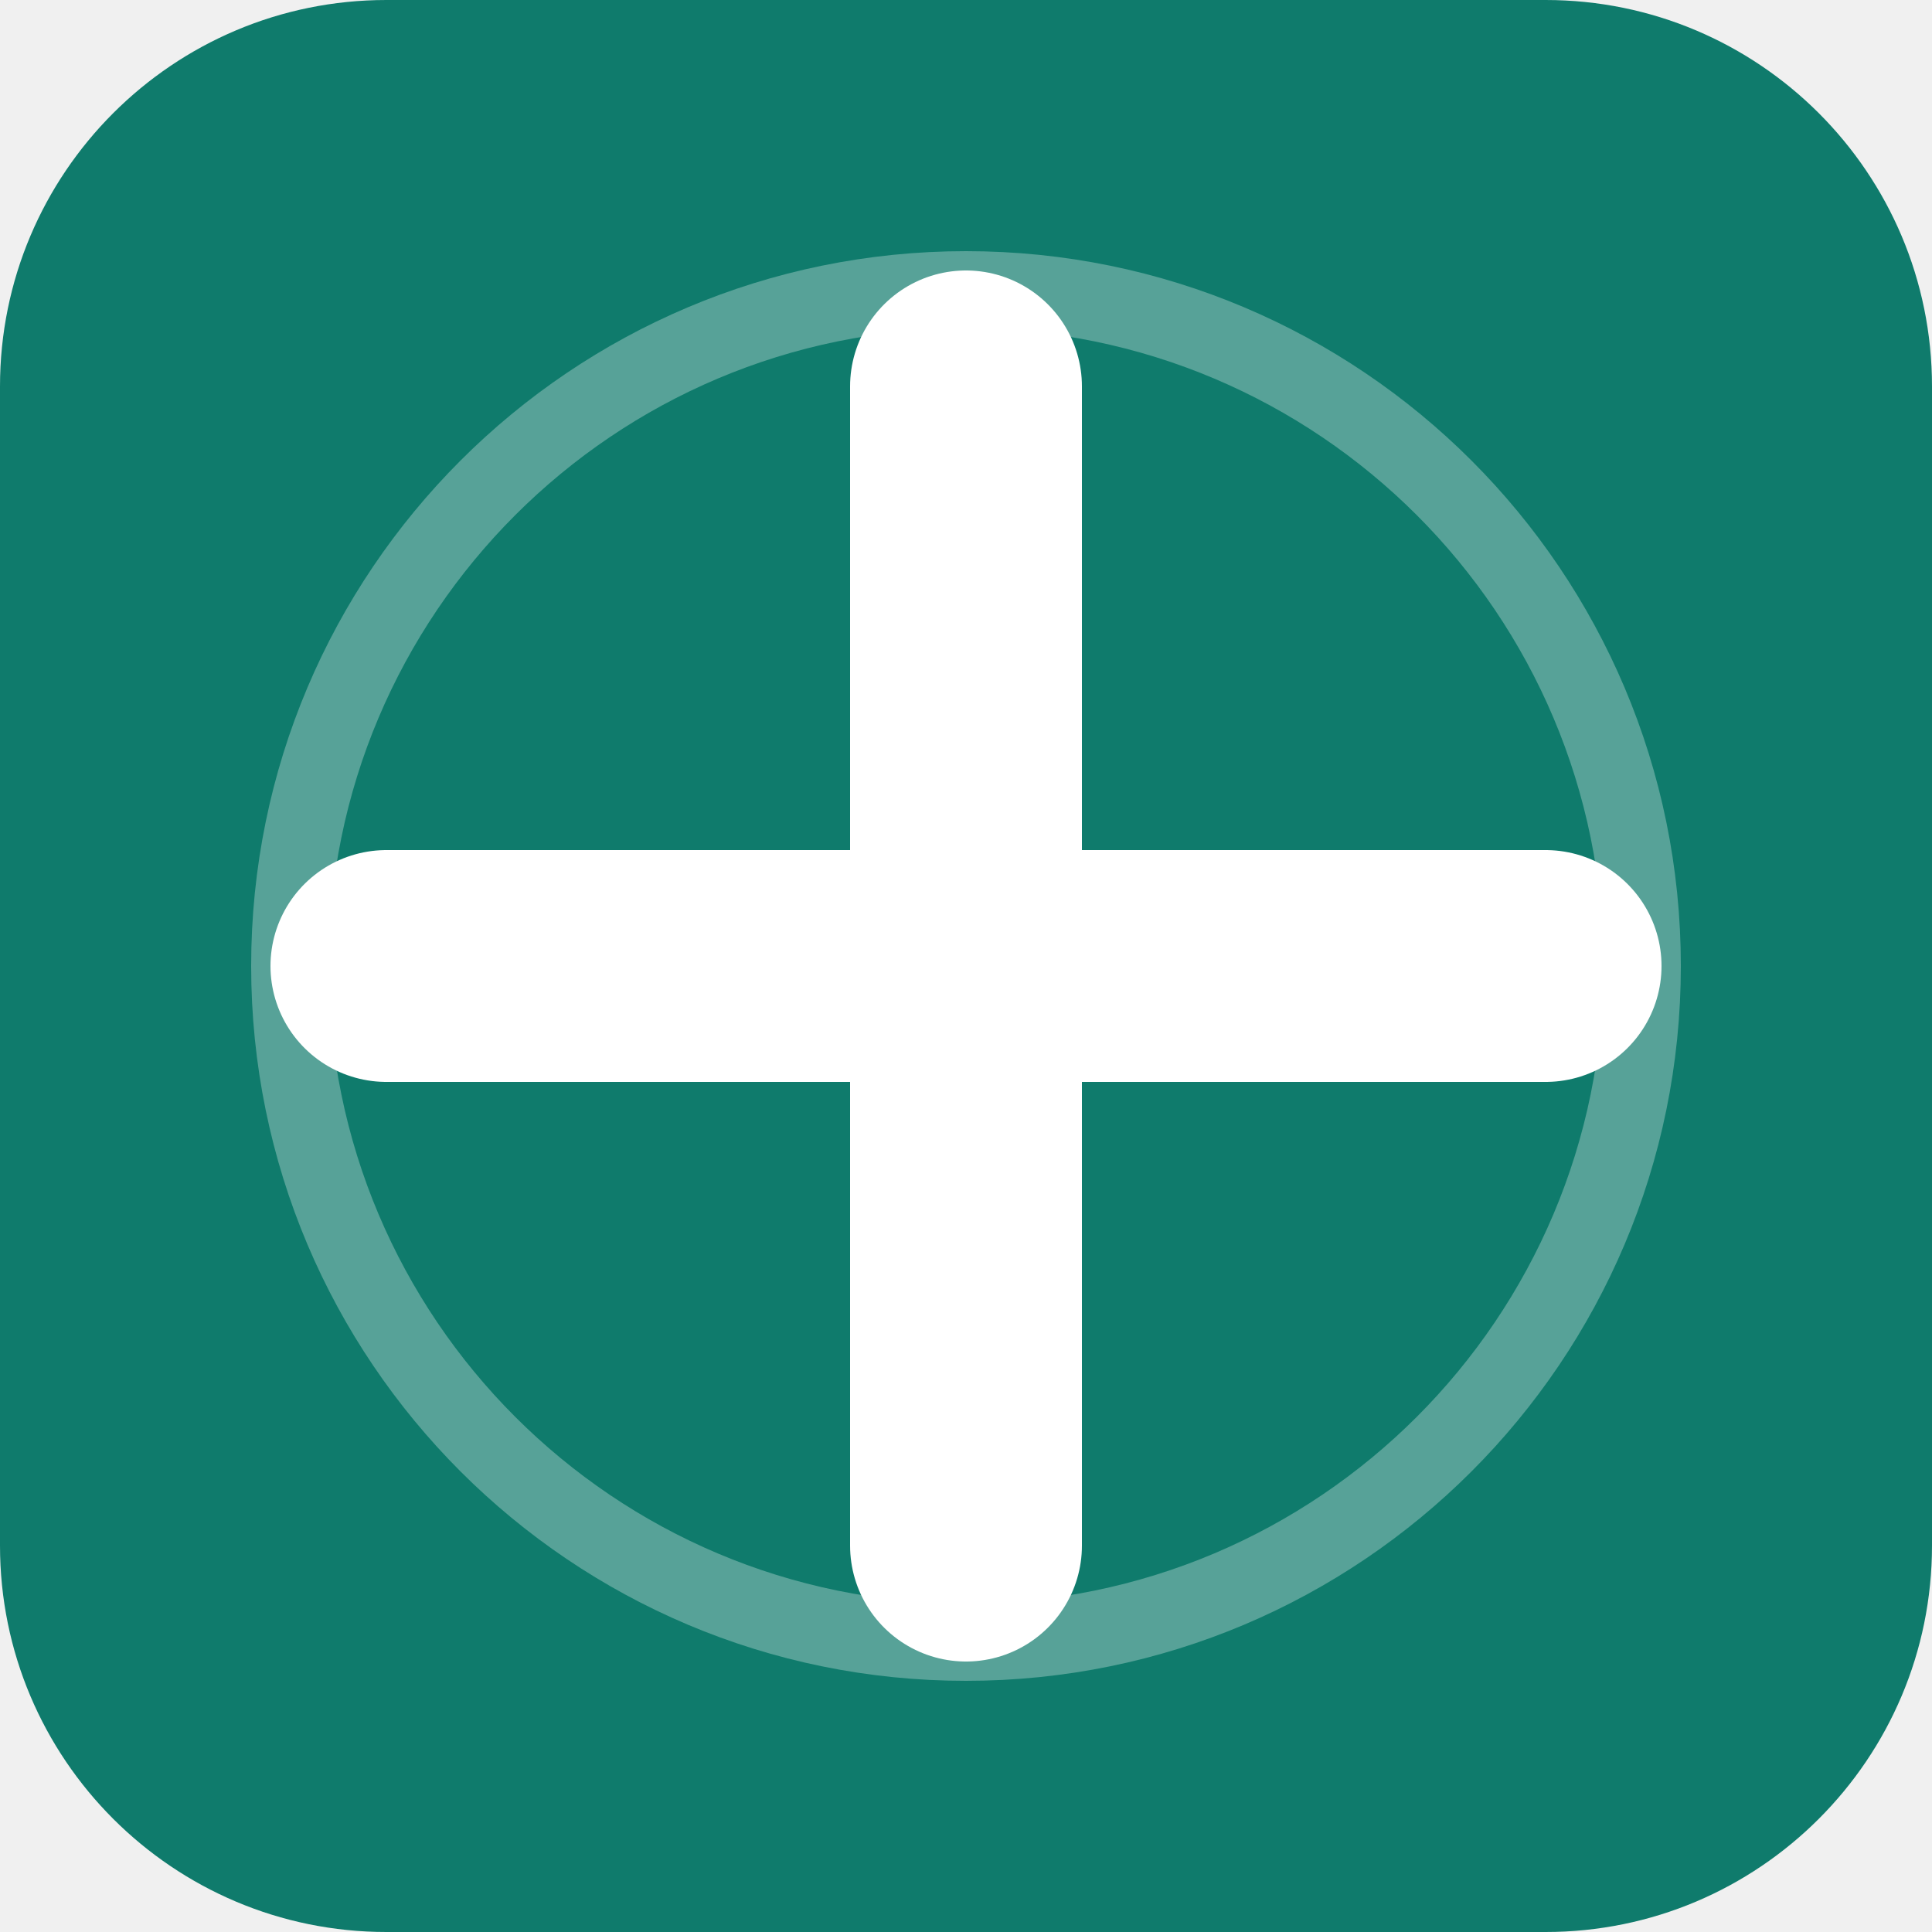
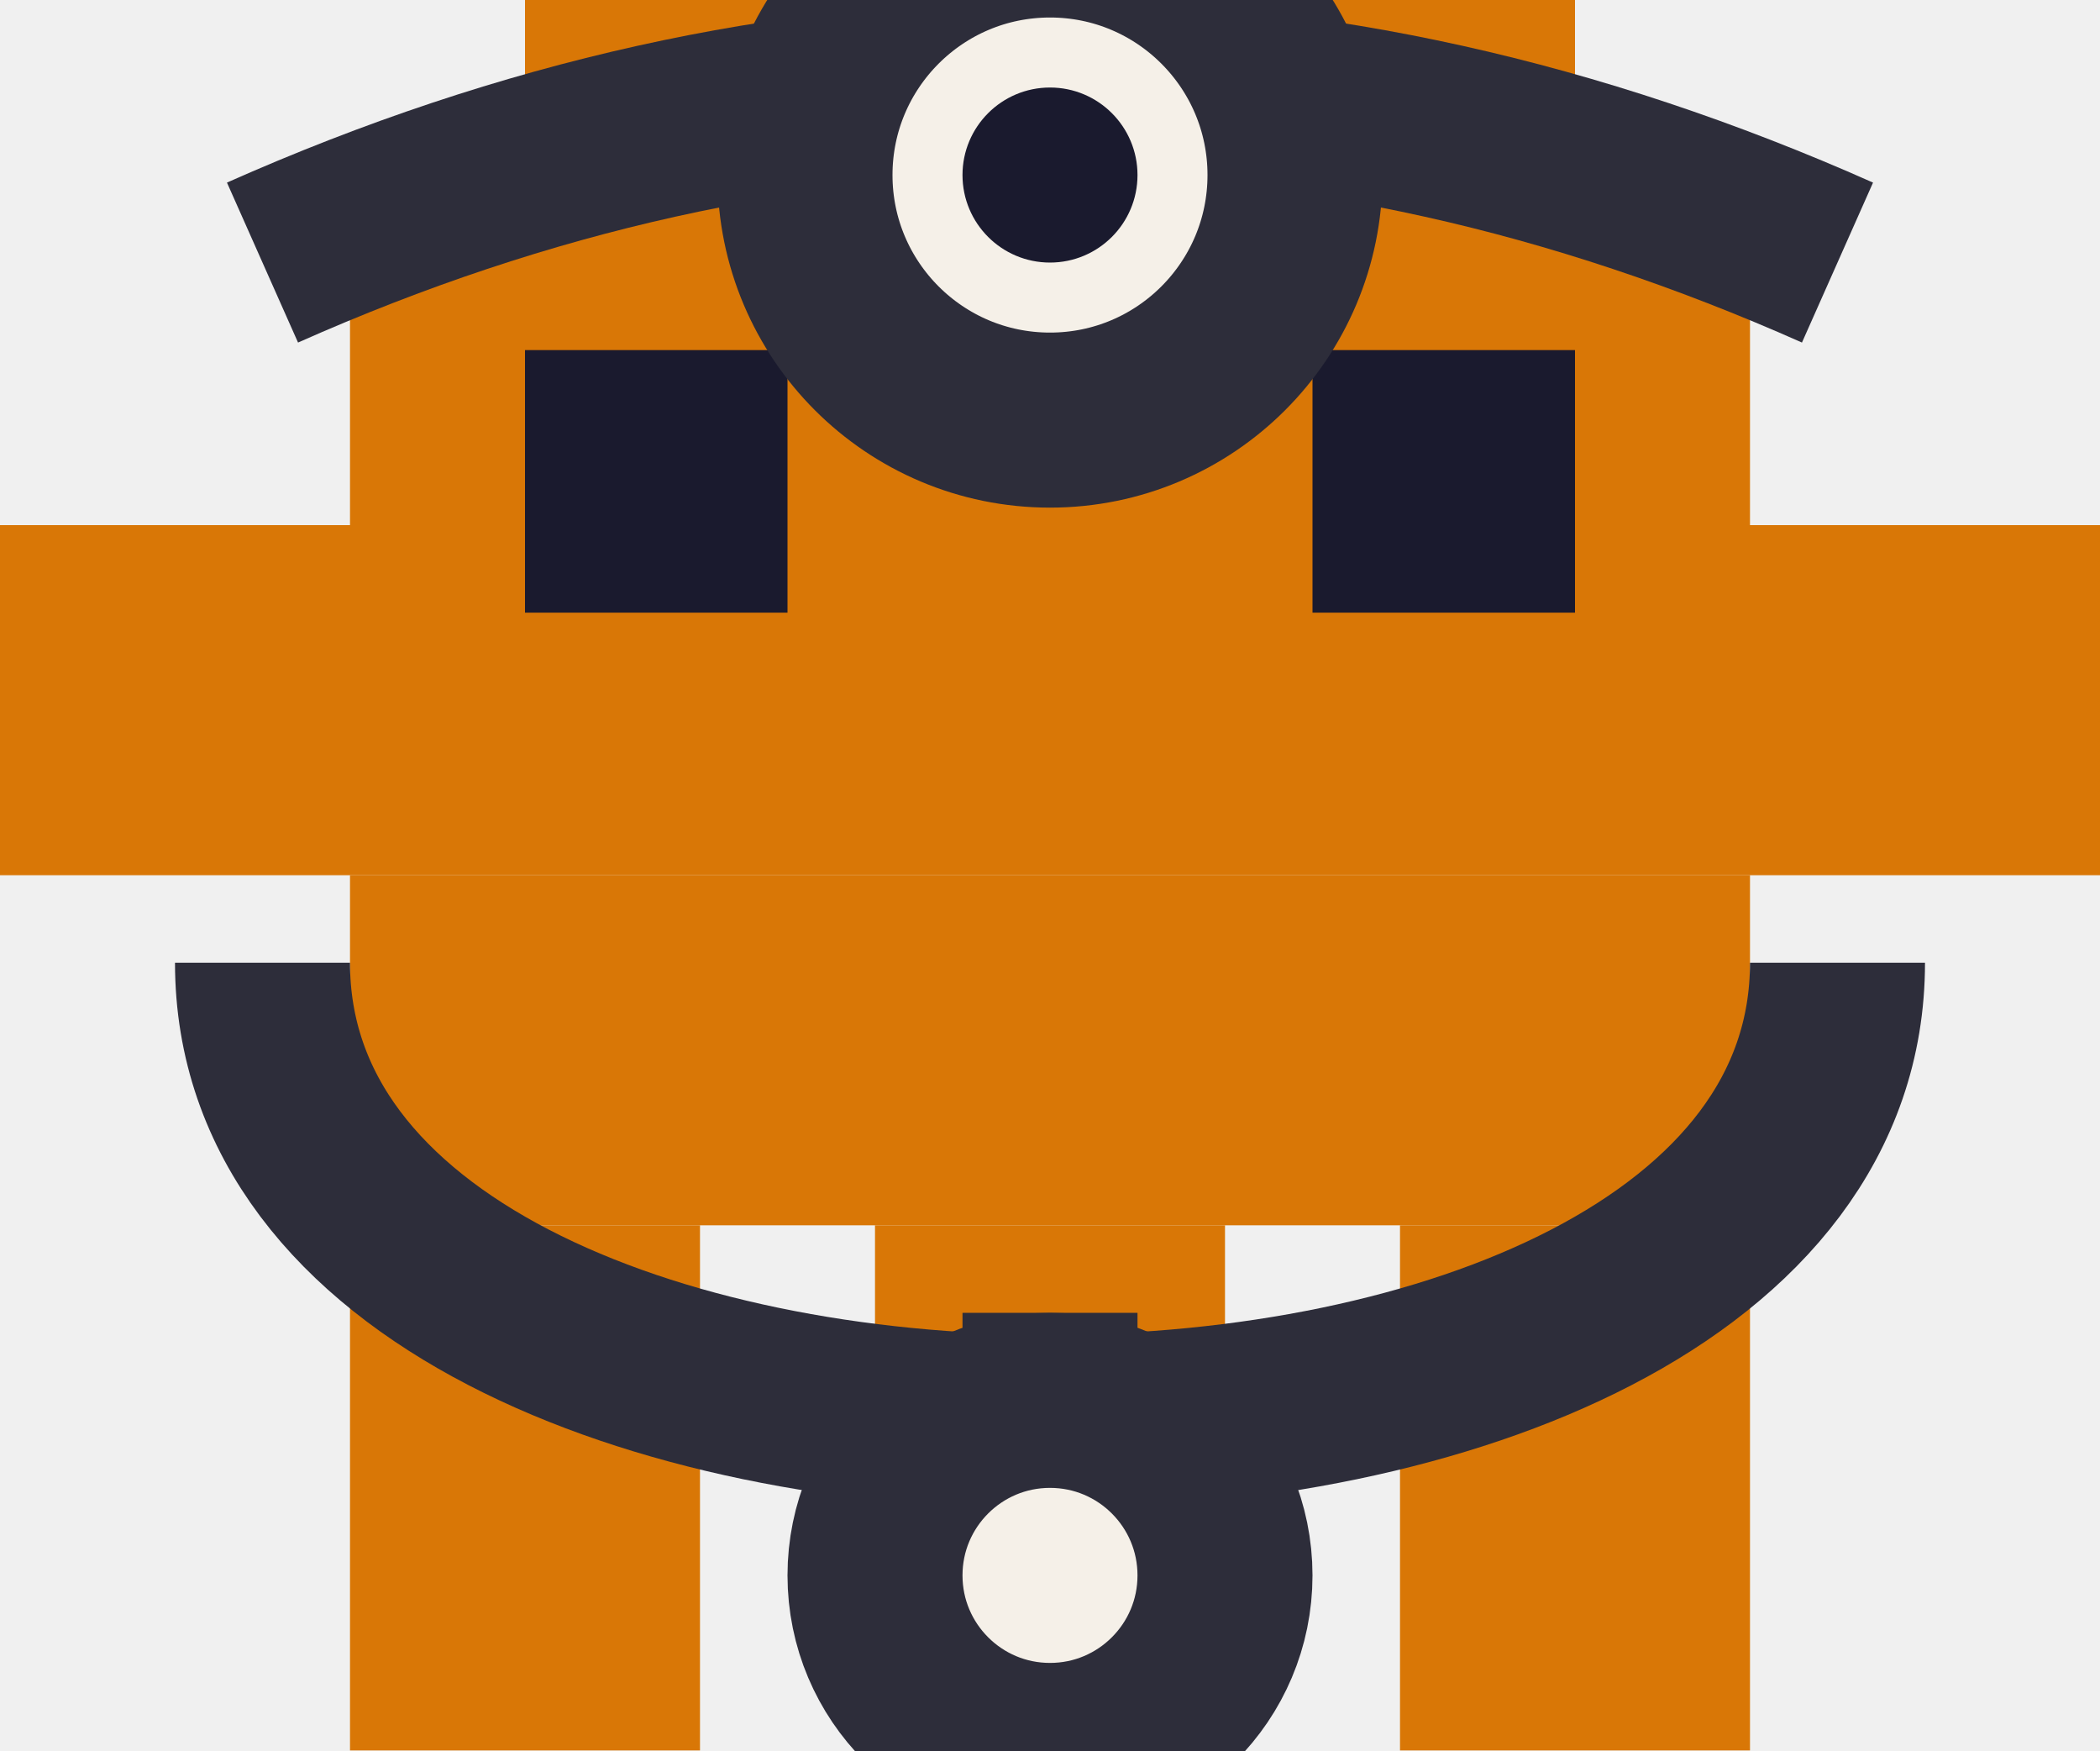
- <svg xmlns="http://www.w3.org/2000/svg" viewBox="0 0 100 100">
-   <rect width="100" height="100" rx="20" fill="#0F7B6C" />
-   <path d="M50 20 L50 80 M20 50 L80 50" stroke="white" stroke-width="12" stroke-linecap="round" />
-   <circle cx="50" cy="50" r="35" fill="none" stroke="white" stroke-width="4" opacity="0.3" />
+ <svg xmlns="http://www.w3.org/2000/svg" viewBox="0 0 12 10" fill="none">
+   <g fill="#D97706">
+     <rect x="3" y="0" width="6" height="1" />
+     <rect x="2" y="1" width="8" height="2" />
+     <rect x="0" y="3" width="12" height="2" />
+     <rect x="2" y="5" width="8" height="2" />
+     <rect x="2" y="7" width="2" height="3" />
+     <rect x="5" y="7" width="2" height="3" />
+     <rect x="8" y="7" width="2" height="3" />
+   </g>
+   <rect x="3" y="2" width="1.5" height="1.5" fill="#1A1A2E" />
+   <rect x="7.5" y="2" width="1.5" height="1.5" fill="#1A1A2E" />
+   <path d="M 1.5 1.5 Q 6 -0.5 10.5 1.5" stroke="#2D2D3A" strokeWidth="0.6" fill="none" />
+   <circle cx="6" cy="1" r="1.4" fill="#F5F0E8" stroke="#2D2D3A" strokeWidth="0.3" />
+   <circle cx="6" cy="1" r="0.5" fill="#1A1A2E" />
+   <path d="M 1.5 5.5 C 1.5 9 10.5 9 10.5 5.5" stroke="#2D2D3A" strokeWidth="0.8" fill="none" strokeLinecap="round" />
+   <path d="M 6 7.5 v 1.5" stroke="#2D2D3A" strokeWidth="0.8" />
+   <circle cx="6" cy="9" r="1" fill="#F5F0E8" stroke="#2D2D3A" strokeWidth="0.4" />
</svg>
